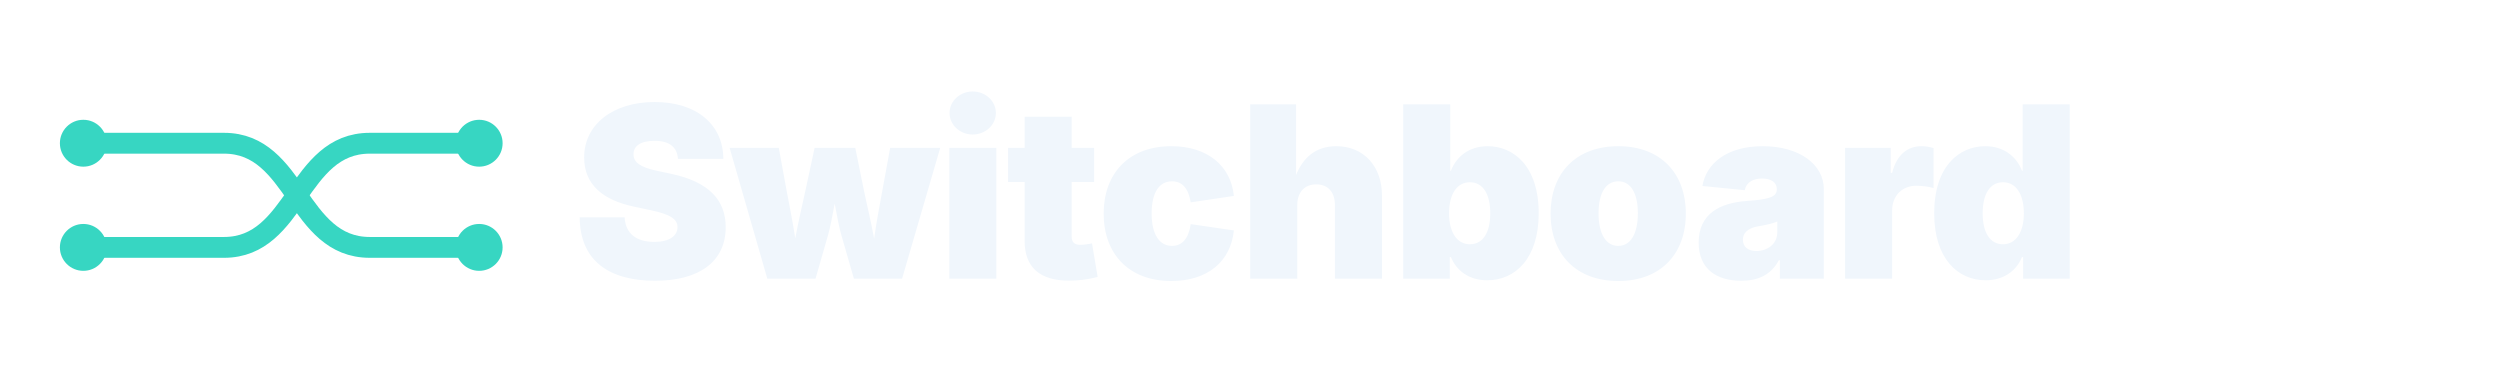
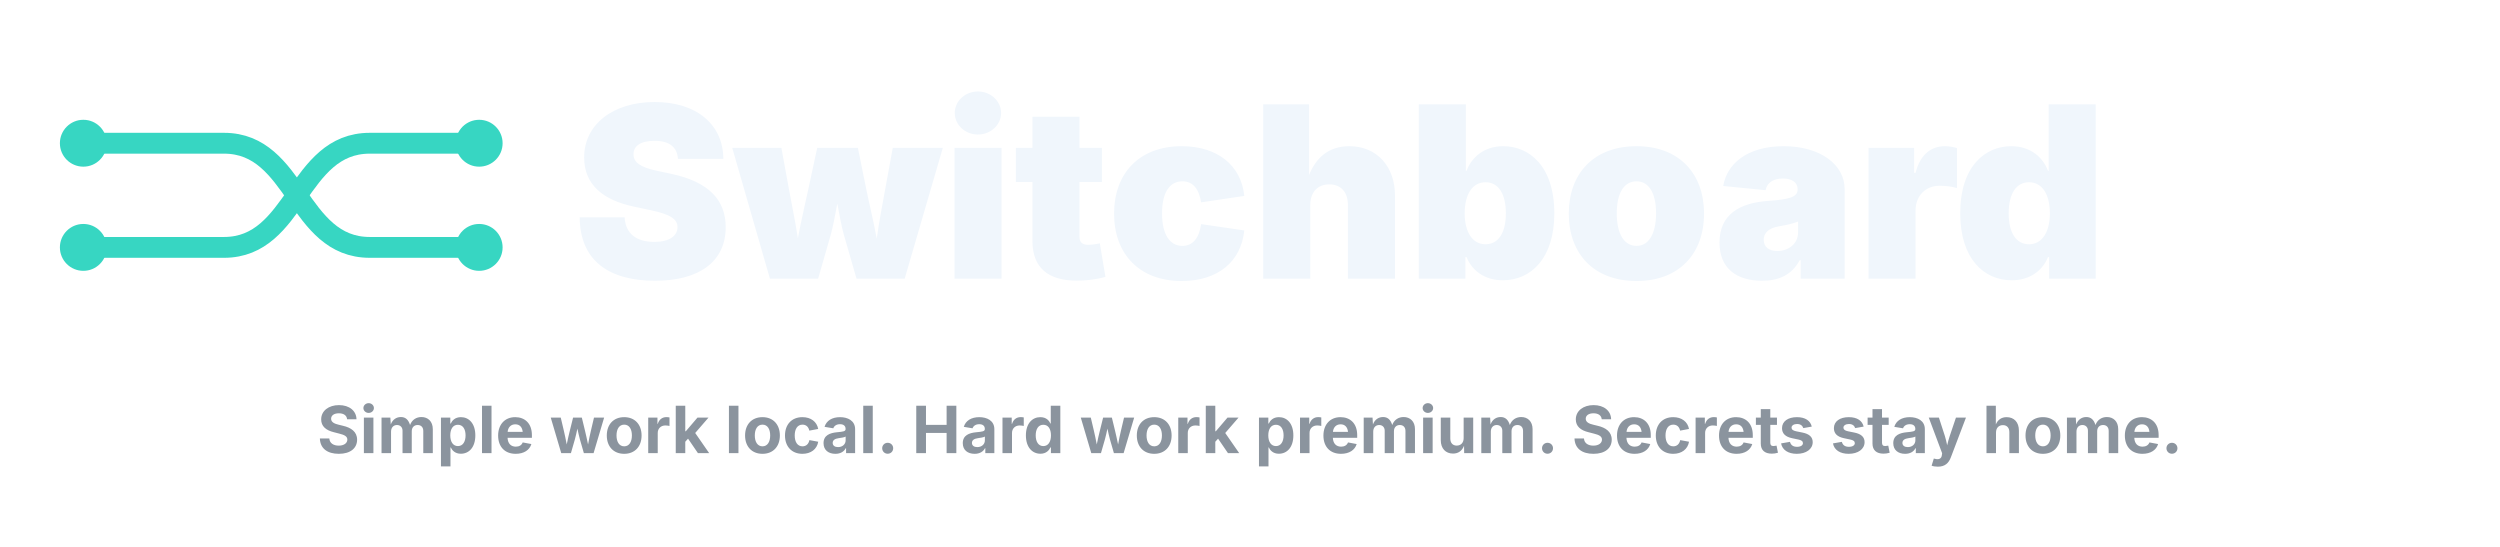
- <svg xmlns="http://www.w3.org/2000/svg" width="960" height="150" viewBox="0 0 960 150" role="img" aria-labelledby="title desc">
-   <rect width="960" height="150" fill="none" />
+ <svg xmlns="http://www.w3.org/2000/svg" width="960" height="210" viewBox="0 0 960 210" role="img" aria-labelledby="title desc">
+   <rect width="960" height="210" fill="none" />
  <g fill="none" stroke="#2dd4bf" stroke-width="8" stroke-linecap="round" stroke-linejoin="round" opacity="0.95">
    <path d="M32 55h54c28 0 28 40 56 40h42" />
    <path d="M32 95h54c28 0 28-40 56-40h42" />
    <circle cx="32" cy="55" r="9" fill="#2dd4bf" stroke="none" />
    <circle cx="32" cy="95" r="9" fill="#2dd4bf" stroke="none" />
    <circle cx="184" cy="55" r="9" fill="#2dd4bf" stroke="none" />
    <circle cx="184" cy="95" r="9" fill="#2dd4bf" stroke="none" />
  </g>
-   <text x="220" y="107" fill="#f0f6fc" font-family="-apple-system, BlinkMacSystemFont, 'Segoe UI', Inter, Helvetica, Arial, sans-serif" font-size="92" font-weight="850" letter-spacing="-1">Switchboard</text>
+   <text x="220" y="107" fill="#f0f6fc" font-family="-apple-system, BlinkMacSystemFont, 'Segoe UI', Inter, Helvetica, Arial, sans-serif" font-size="92" font-weight="850" letter-spacing="0">Switchboard</text>
+   <text x="480" y="174" fill="#8b949e" font-family="-apple-system, BlinkMacSystemFont, 'Segoe UI', Inter, Helvetica, Arial, sans-serif" font-size="25" font-weight="750" text-anchor="middle">Simple work local. Hard work premium. Secrets stay home.</text>
</svg>
